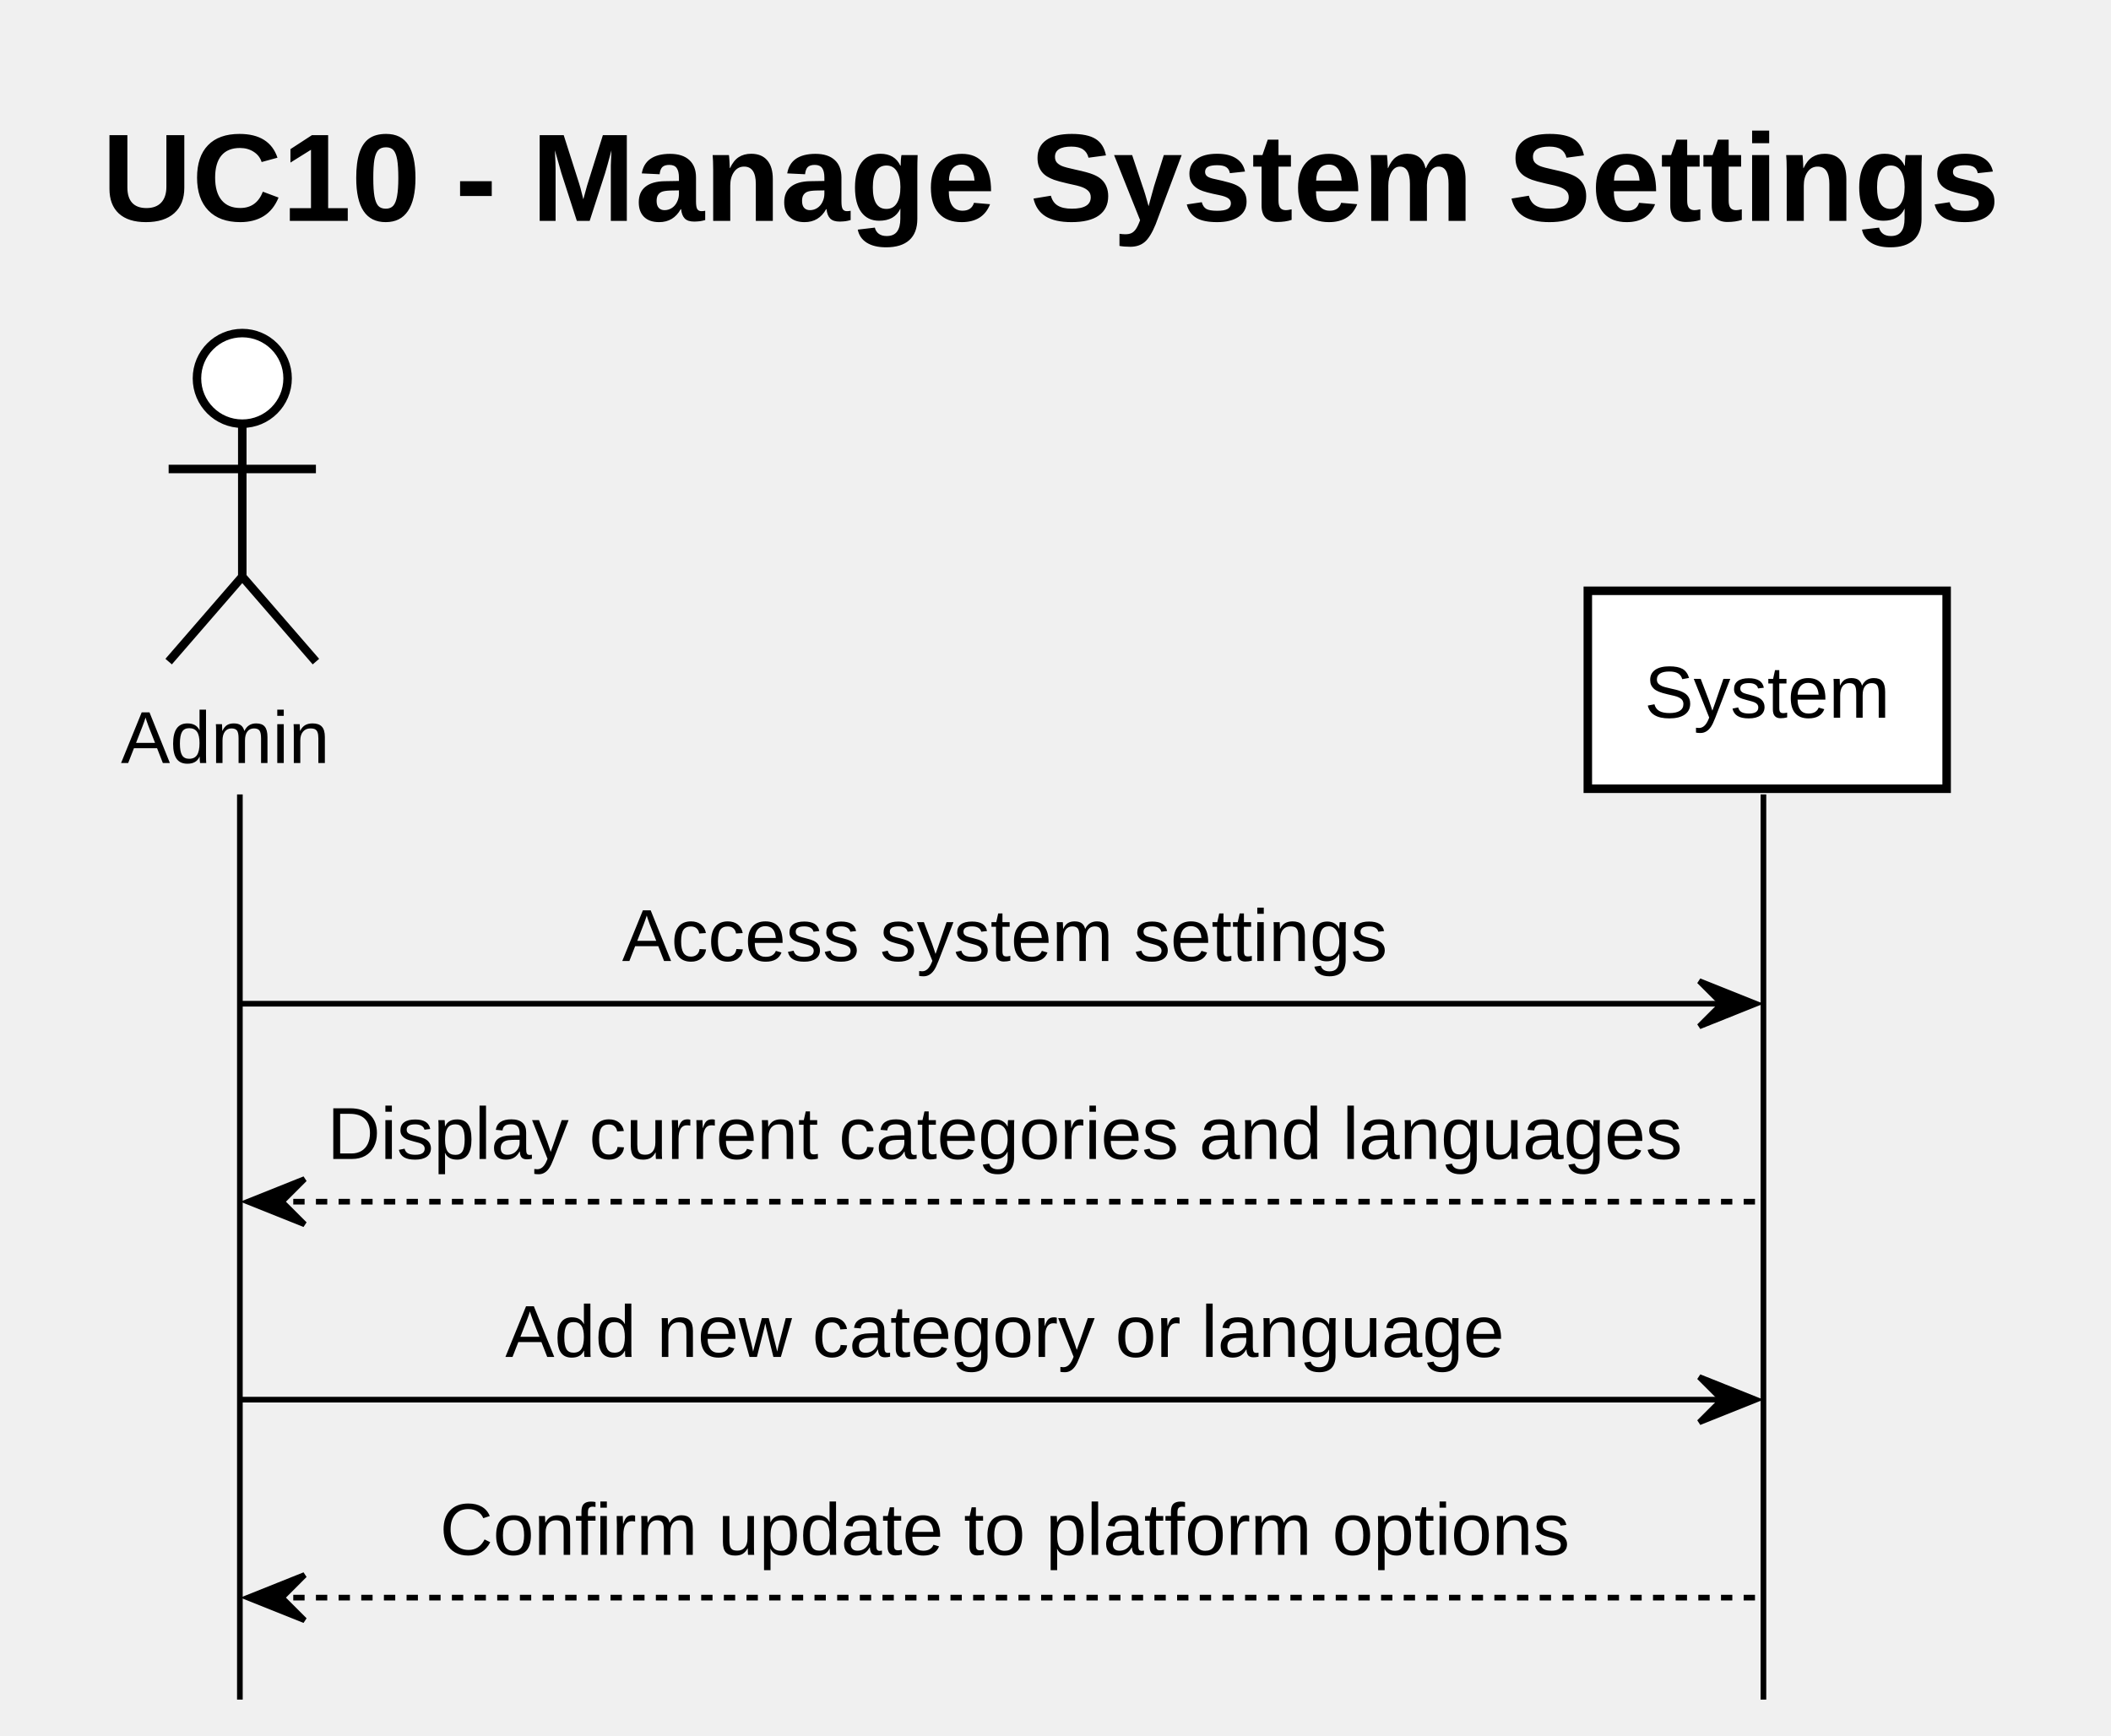
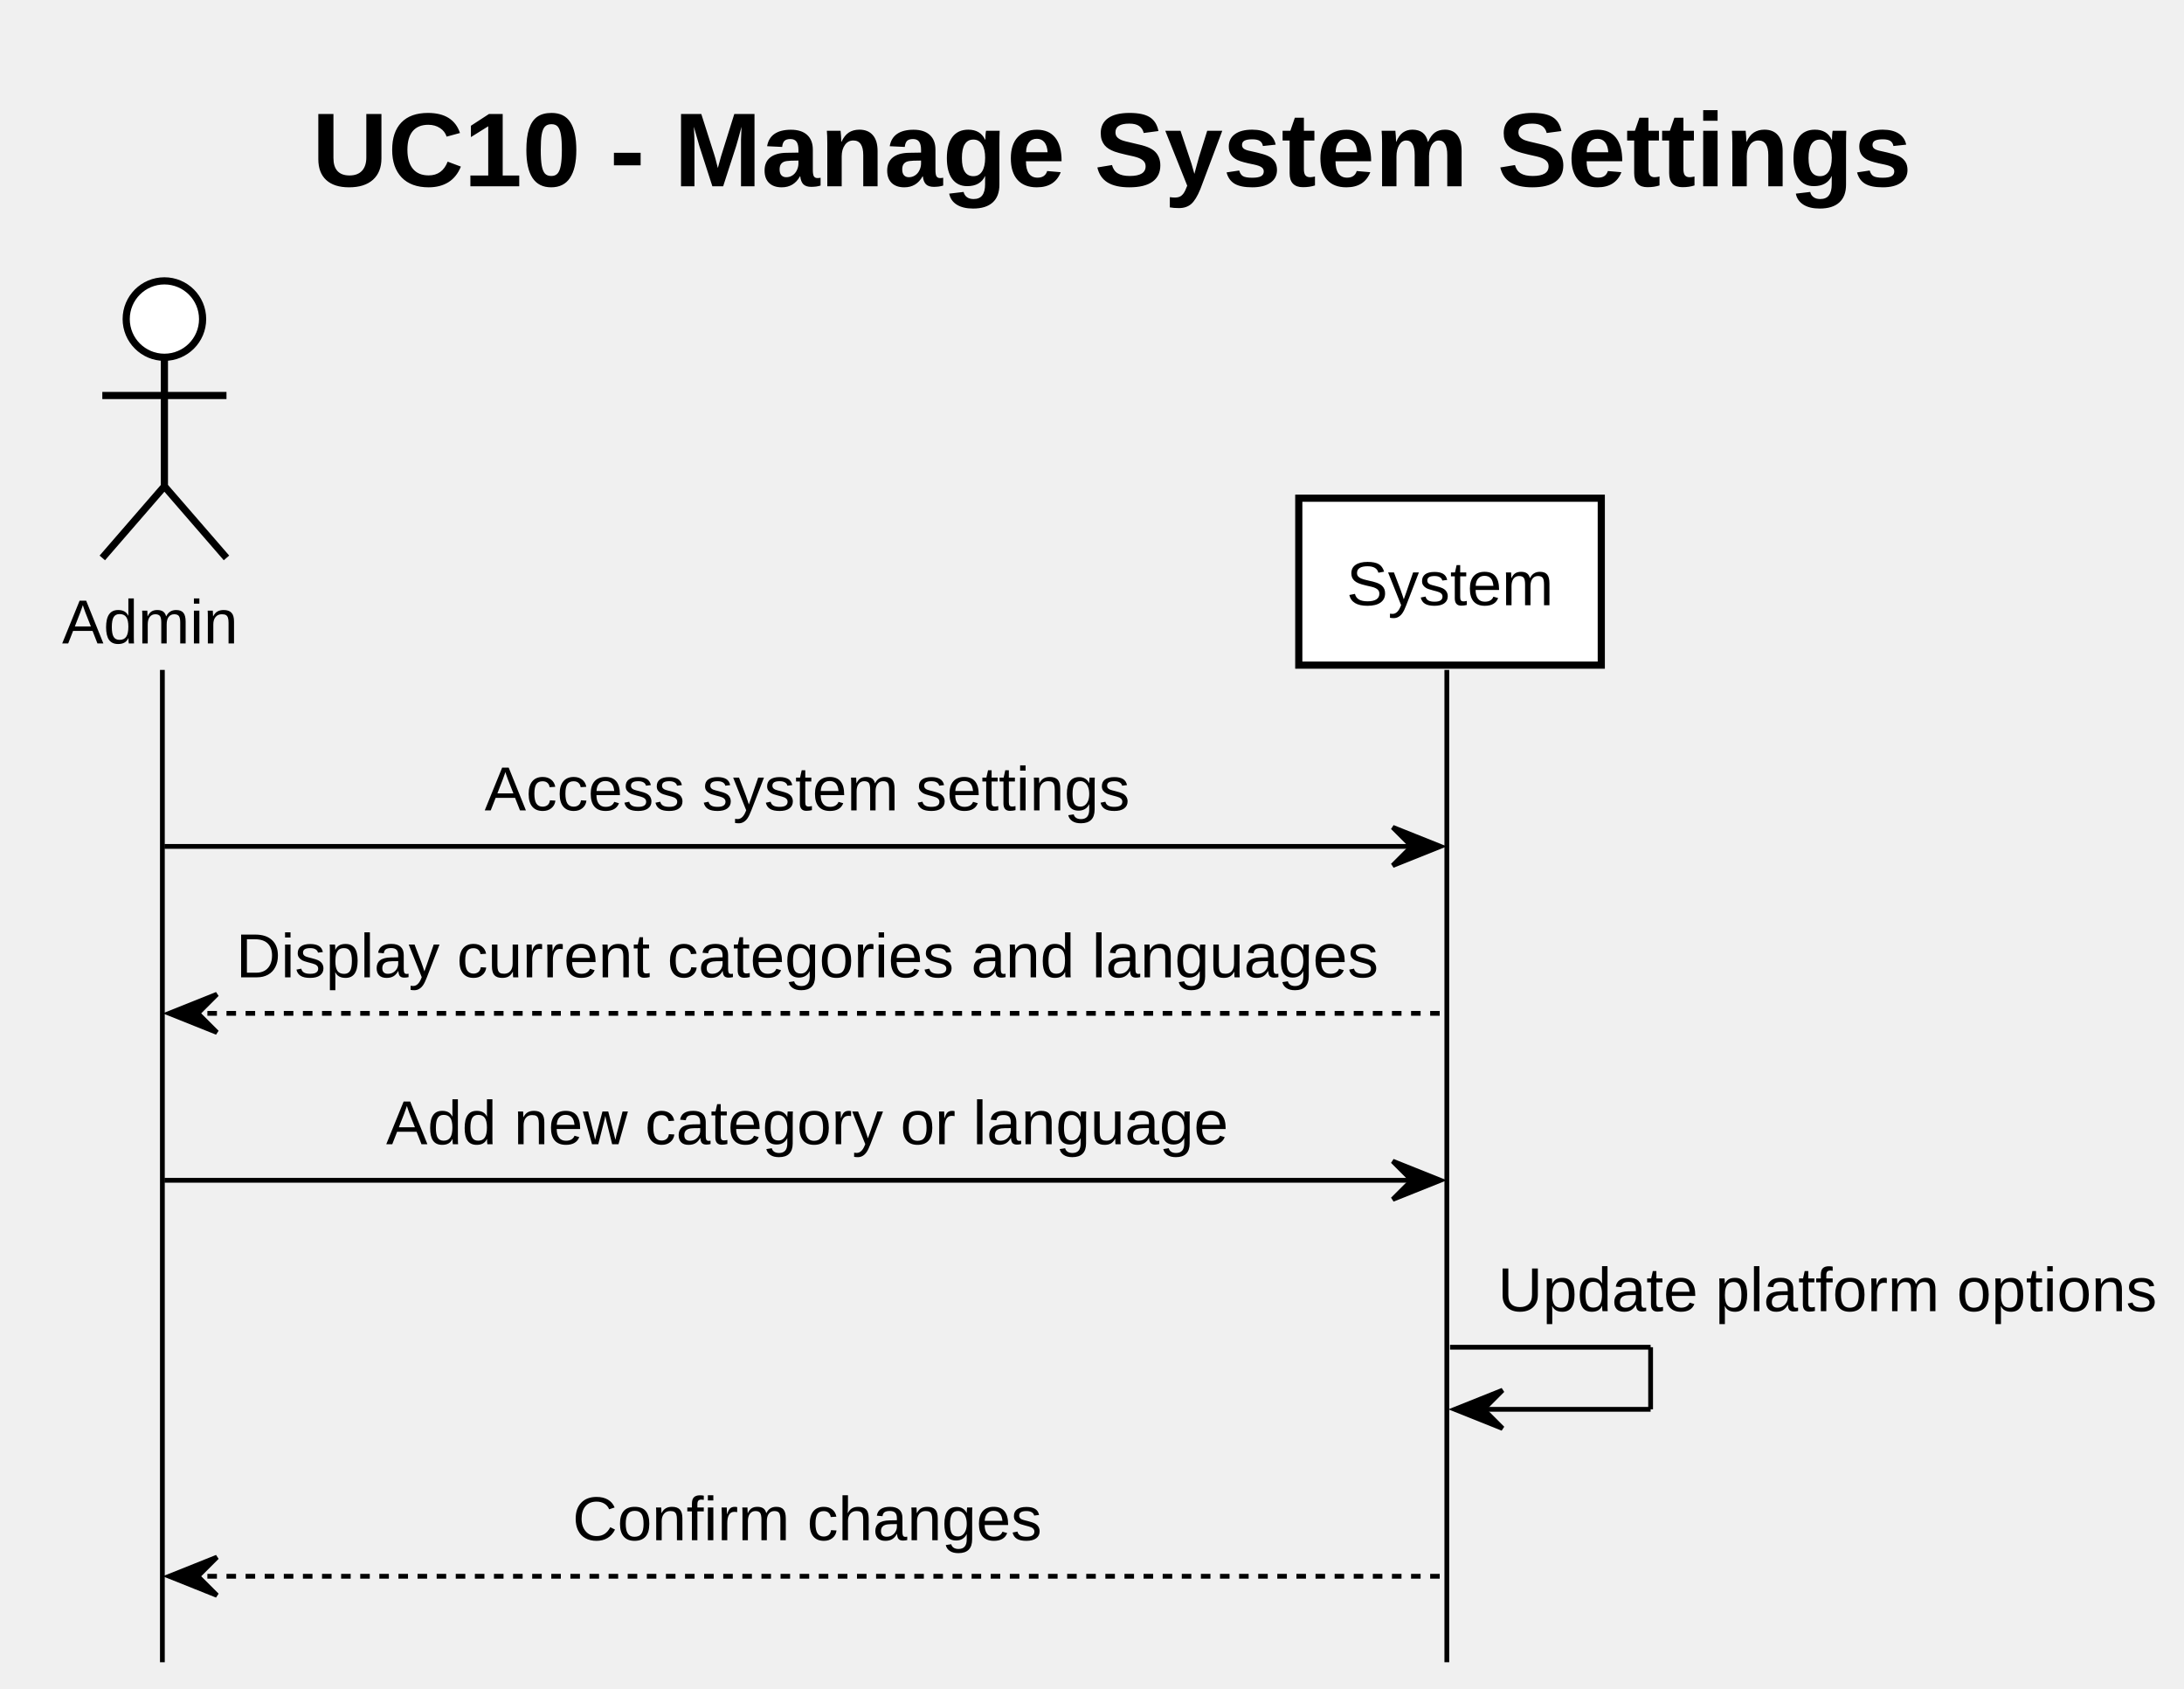
- <svg xmlns="http://www.w3.org/2000/svg" contentStyleType="text/css" data-diagram-type="SEQUENCE" height="351.771px" preserveAspectRatio="none" style="width:427px;height:351px;background:#FFFFFF;" version="1.1" viewBox="0 0 427 351" width="427.396px" zoomAndPan="magnify">
+ <svg xmlns="http://www.w3.org/2000/svg" contentStyleType="text/css" data-diagram-type="SEQUENCE" height="405.625px" preserveAspectRatio="none" style="width:524px;height:405px;background:#FFFFFF;" version="1.1" viewBox="0 0 524 405" width="524.792px" zoomAndPan="magnify">
  <defs />
  <g>
-     <text fill="#000000" font-family="Arial" font-size="25.208" font-weight="bold" lengthAdjust="spacing" textLength="383.836" x="20.625" y="44.682">UC10 - Manage System Settings</text>
+     <text fill="#000000" font-family="Arial" font-size="25.208" font-weight="bold" lengthAdjust="spacing" textLength="383.836" x="74.858" y="44.682">UC10 - Manage System Settings</text>
    <g>
-       <rect fill="#000000" fill-opacity="0" height="183.098" width="9.167" x="44.423" y="160.699" />
-       <line style="stroke:#000000;stroke-width:1.146;" x1="48.521" x2="48.521" y1="160.699" y2="343.798" />
+       <rect fill="#000000" fill-opacity="0" height="238.04" width="9.167" x="34.861" y="160.699" />
+       <line style="stroke:#000000;stroke-width:1.146;" x1="38.958" x2="38.958" y1="160.699" y2="398.739" />
    </g>
    <g>
-       <rect fill="#000000" fill-opacity="0" height="183.098" width="9.167" x="352.88" y="160.699" />
-       <line style="stroke:#000000;stroke-width:1.146;" x1="356.695" x2="356.695" y1="160.699" y2="343.798" />
+       <rect fill="#000000" fill-opacity="0" height="238.04" width="9.167" x="343.318" y="160.699" />
+       <line style="stroke:#000000;stroke-width:1.146;" x1="347.132" x2="347.132" y1="160.699" y2="398.739" />
    </g>
    <g class="participant participant-head" data-participant="Admin">
-       <text fill="#000000" font-family="Arial" font-size="14.896" lengthAdjust="spacing" textLength="42.222" x="24.458" y="154.349">Admin</text>
-       <ellipse cx="49.007" cy="76.539" fill="#FFFFFF" rx="9.167" ry="9.167" style="stroke:#000000;stroke-width:1.719;" />
-       <path d="M49.007,85.706 L49.007,116.643 M34.111,94.873 L63.902,94.873 M49.007,116.643 L34.111,133.831 M49.007,116.643 L63.902,133.831" fill="none" style="stroke:#000000;stroke-width:1.719;" />
+       <text fill="#000000" font-family="Arial" font-size="14.896" lengthAdjust="spacing" textLength="42.222" x="14.896" y="154.349">Admin</text>
+       <ellipse cx="39.444" cy="76.539" fill="#FFFFFF" rx="9.167" ry="9.167" style="stroke:#000000;stroke-width:1.719;" />
+       <path d="M39.444,85.706 L39.444,116.643 M24.548,94.873 L54.34,94.873 M39.444,116.643 L24.548,133.831 M39.444,116.643 L54.34,133.831" fill="none" style="stroke:#000000;stroke-width:1.719;" />
    </g>
    <g class="participant participant-head" data-participant="System">
-       <rect fill="#FFFFFF" height="40.045" style="stroke:#000000;stroke-width:1.719;" width="72.579" x="321.174" y="119.508" />
-       <text fill="#000000" font-family="Arial" font-size="14.896" lengthAdjust="spacing" textLength="49.663" x="332.632" y="145.182">System</text>
+       <rect fill="#FFFFFF" height="40.045" style="stroke:#000000;stroke-width:1.719;" width="72.579" x="311.612" y="119.508" />
+       <text fill="#000000" font-family="Arial" font-size="14.896" lengthAdjust="spacing" textLength="49.663" x="323.07" y="145.182">System</text>
    </g>
    <g class="message" data-participant-1="Admin" data-participant-2="System">
-       <polygon fill="#000000" points="343.714,198.453,355.172,203.036,343.714,207.62,348.297,203.036" style="stroke:#000000;stroke-width:1.146;" />
-       <line style="stroke:#000000;stroke-width:1.146;" x1="49.007" x2="350.589" y1="203.036" y2="203.036" />
-       <text fill="#000000" font-family="Arial" font-size="14.896" lengthAdjust="spacing" textLength="154.799" x="125.836" y="194.394">Access system settings</text>
+       <polygon fill="#000000" points="334.151,198.453,345.61,203.036,334.151,207.62,338.735,203.036" style="stroke:#000000;stroke-width:1.146;" />
+       <line style="stroke:#000000;stroke-width:1.146;" x1="39.444" x2="341.026" y1="203.036" y2="203.036" />
+       <text fill="#000000" font-family="Arial" font-size="14.896" lengthAdjust="spacing" textLength="154.799" x="116.273" y="194.394">Access system settings</text>
    </g>
    <g class="message" data-participant-1="System" data-participant-2="Admin">
-       <polygon fill="#000000" points="61.611,238.498,50.152,243.082,61.611,247.665,57.027,243.082" style="stroke:#000000;stroke-width:1.146;" />
-       <line style="stroke:#000000;stroke-width:1.146;stroke-dasharray:2.292,2.292;" x1="54.736" x2="356.318" y1="243.082" y2="243.082" />
-       <text fill="#000000" font-family="Arial" font-size="14.896" lengthAdjust="spacing" textLength="274.082" x="66.194" y="234.44">Display current categories and languages</text>
+       <polygon fill="#000000" points="52.048,238.498,40.59,243.082,52.048,247.665,47.465,243.082" style="stroke:#000000;stroke-width:1.146;" />
+       <line style="stroke:#000000;stroke-width:1.146;stroke-dasharray:2.292,2.292;" x1="45.173" x2="346.755" y1="243.082" y2="243.082" />
+       <text fill="#000000" font-family="Arial" font-size="14.896" lengthAdjust="spacing" textLength="274.082" x="56.632" y="234.44">Display current categories and languages</text>
    </g>
    <g class="message" data-participant-1="Admin" data-participant-2="System">
-       <polygon fill="#000000" points="343.714,278.544,355.172,283.127,343.714,287.711,348.297,283.127" style="stroke:#000000;stroke-width:1.146;" />
-       <line style="stroke:#000000;stroke-width:1.146;" x1="49.007" x2="350.589" y1="283.127" y2="283.127" />
-       <text fill="#000000" font-family="Arial" font-size="14.896" lengthAdjust="spacing" textLength="202.061" x="102.204" y="274.485">Add new category or language</text>
+       <polygon fill="#000000" points="334.151,278.544,345.61,283.127,334.151,287.711,338.735,283.127" style="stroke:#000000;stroke-width:1.146;" />
+       <line style="stroke:#000000;stroke-width:1.146;" x1="39.444" x2="341.026" y1="283.127" y2="283.127" />
+       <text fill="#000000" font-family="Arial" font-size="14.896" lengthAdjust="spacing" textLength="202.061" x="92.642" y="274.485">Add new category or language</text>
+     </g>
+     <g class="message" data-participant-1="System" data-participant-2="System">
+       <line style="stroke:#000000;stroke-width:1.146;" x1="347.901" x2="396.026" y1="323.173" y2="323.173" />
+       <line style="stroke:#000000;stroke-width:1.146;" x1="396.026" x2="396.026" y1="323.173" y2="338.068" />
+       <line style="stroke:#000000;stroke-width:1.146;" x1="349.047" x2="396.026" y1="338.068" y2="338.068" />
+       <polygon fill="#000000" points="360.505,333.485,349.047,338.068,360.505,342.652,355.922,338.068" style="stroke:#000000;stroke-width:1.146;" />
+       <text fill="#000000" font-family="Arial" font-size="14.896" lengthAdjust="spacing" textLength="158.152" x="359.36" y="314.53">Update platform options</text>
    </g>
    <g class="message" data-participant-1="System" data-participant-2="Admin">
-       <polygon fill="#000000" points="61.611,318.589,50.152,323.173,61.611,327.756,57.027,323.173" style="stroke:#000000;stroke-width:1.146;" />
-       <line style="stroke:#000000;stroke-width:1.146;stroke-dasharray:2.292,2.292;" x1="54.736" x2="356.318" y1="323.173" y2="323.173" />
-       <text fill="#000000" font-family="Arial" font-size="14.896" lengthAdjust="spacing" textLength="228.522" x="88.974" y="314.53">Confirm update to platform options</text>
+       <polygon fill="#000000" points="52.048,373.531,40.59,378.114,52.048,382.697,47.465,378.114" style="stroke:#000000;stroke-width:1.146;" />
+       <line style="stroke:#000000;stroke-width:1.146;stroke-dasharray:2.292,2.292;" x1="45.173" x2="346.755" y1="378.114" y2="378.114" />
+       <text fill="#000000" font-family="Arial" font-size="14.896" lengthAdjust="spacing" textLength="112.599" x="137.373" y="369.472">Confirm changes</text>
    </g>
  </g>
</svg>
